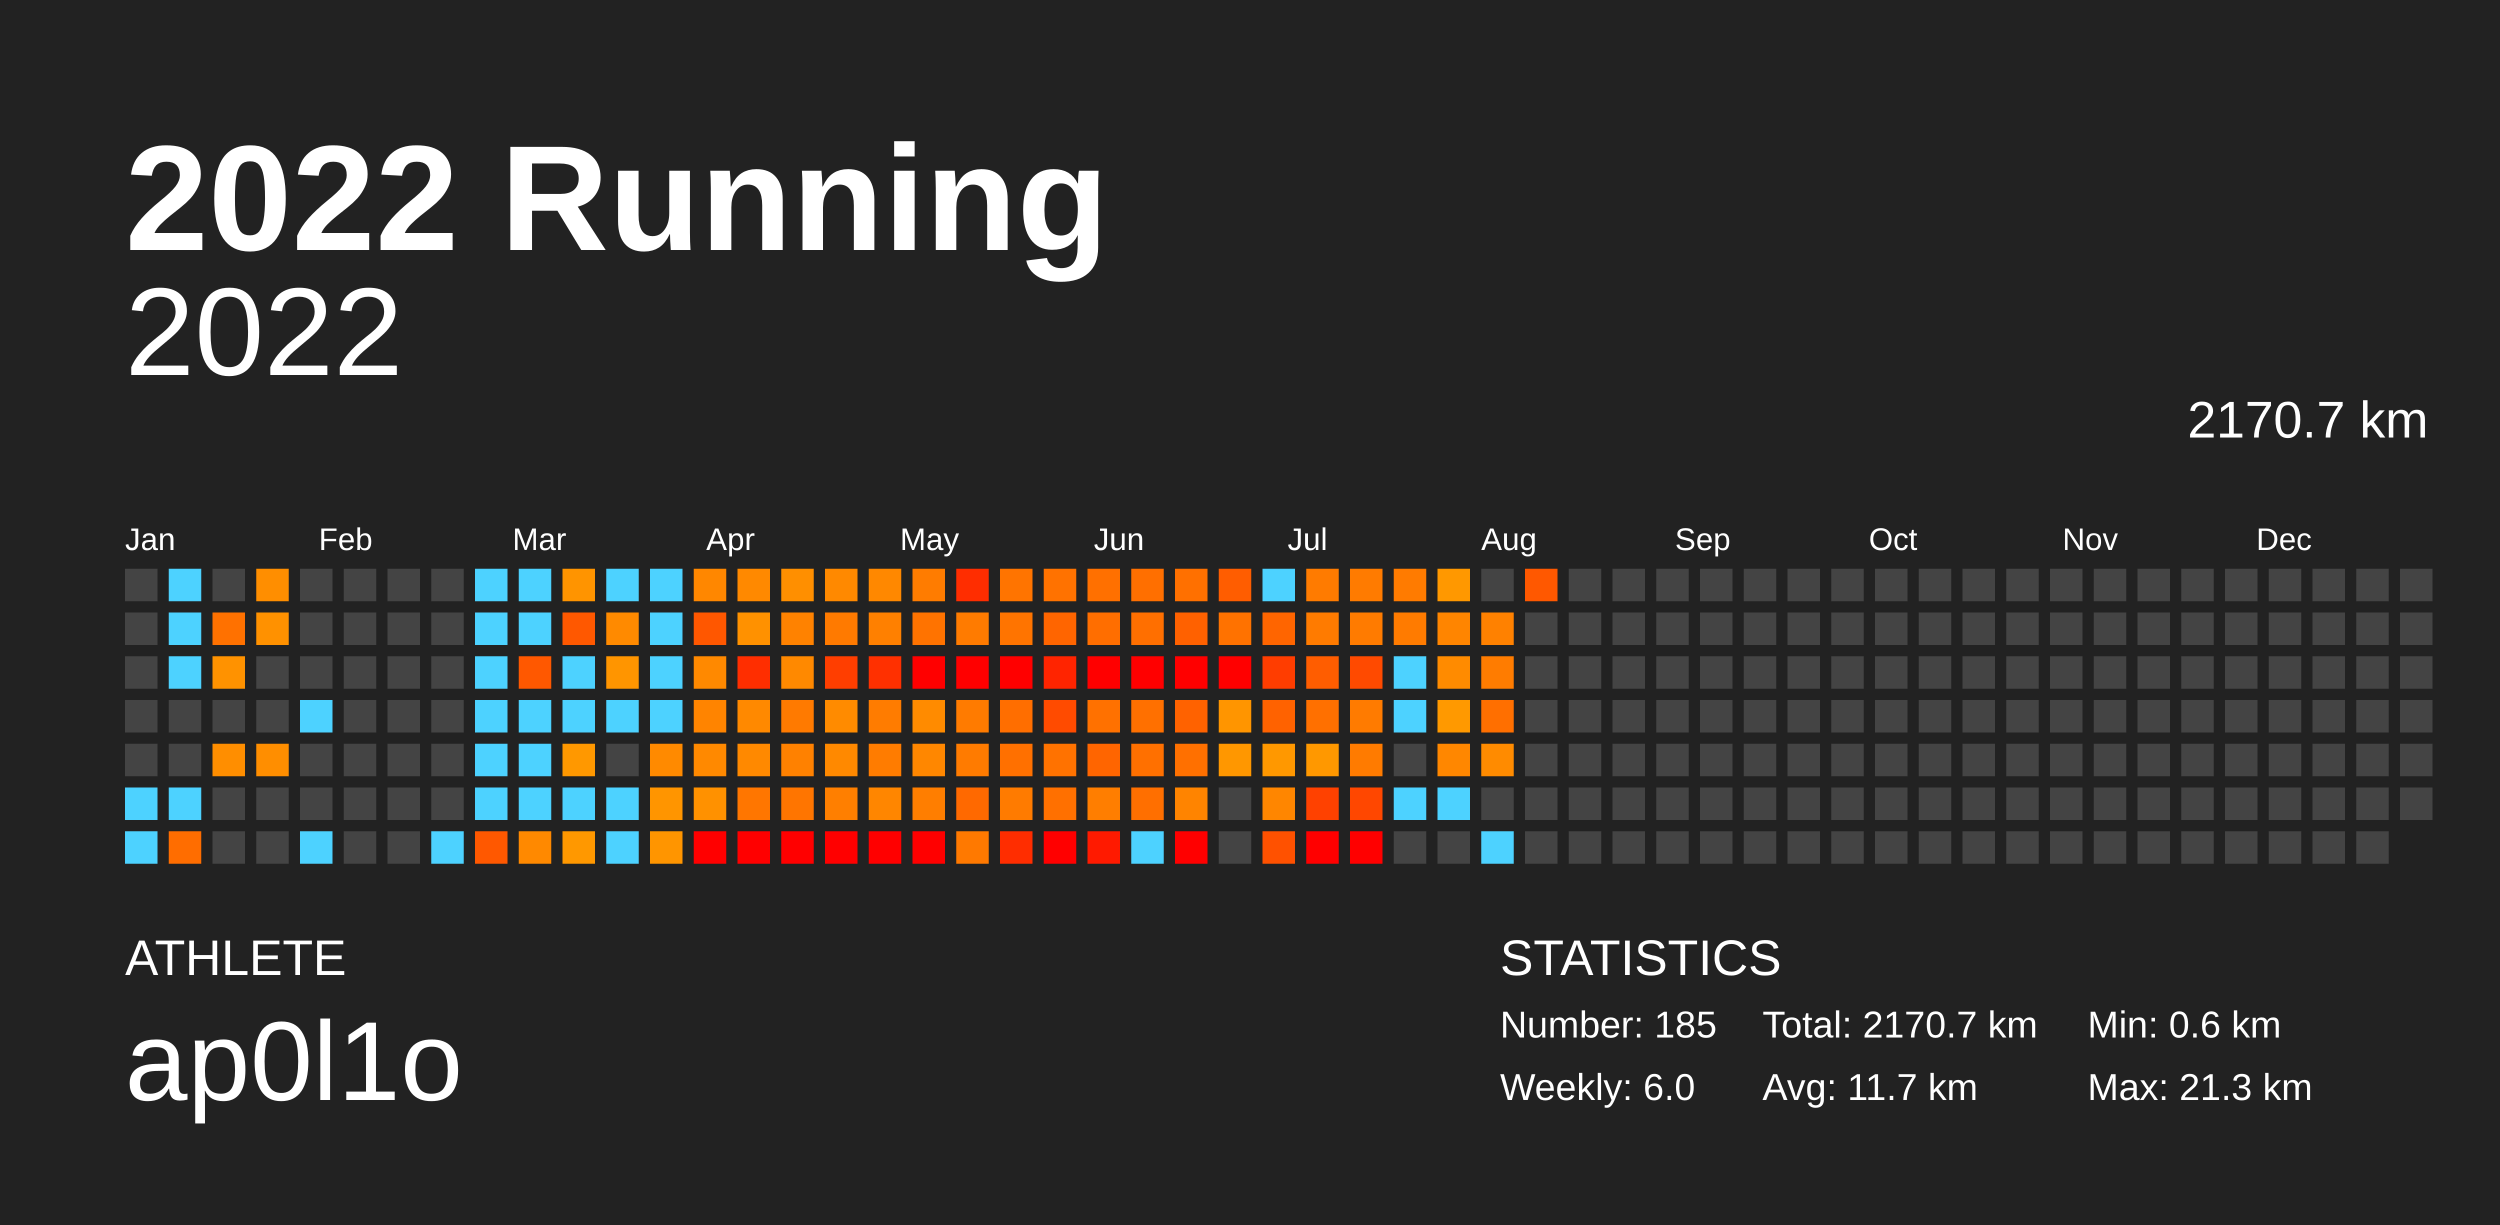
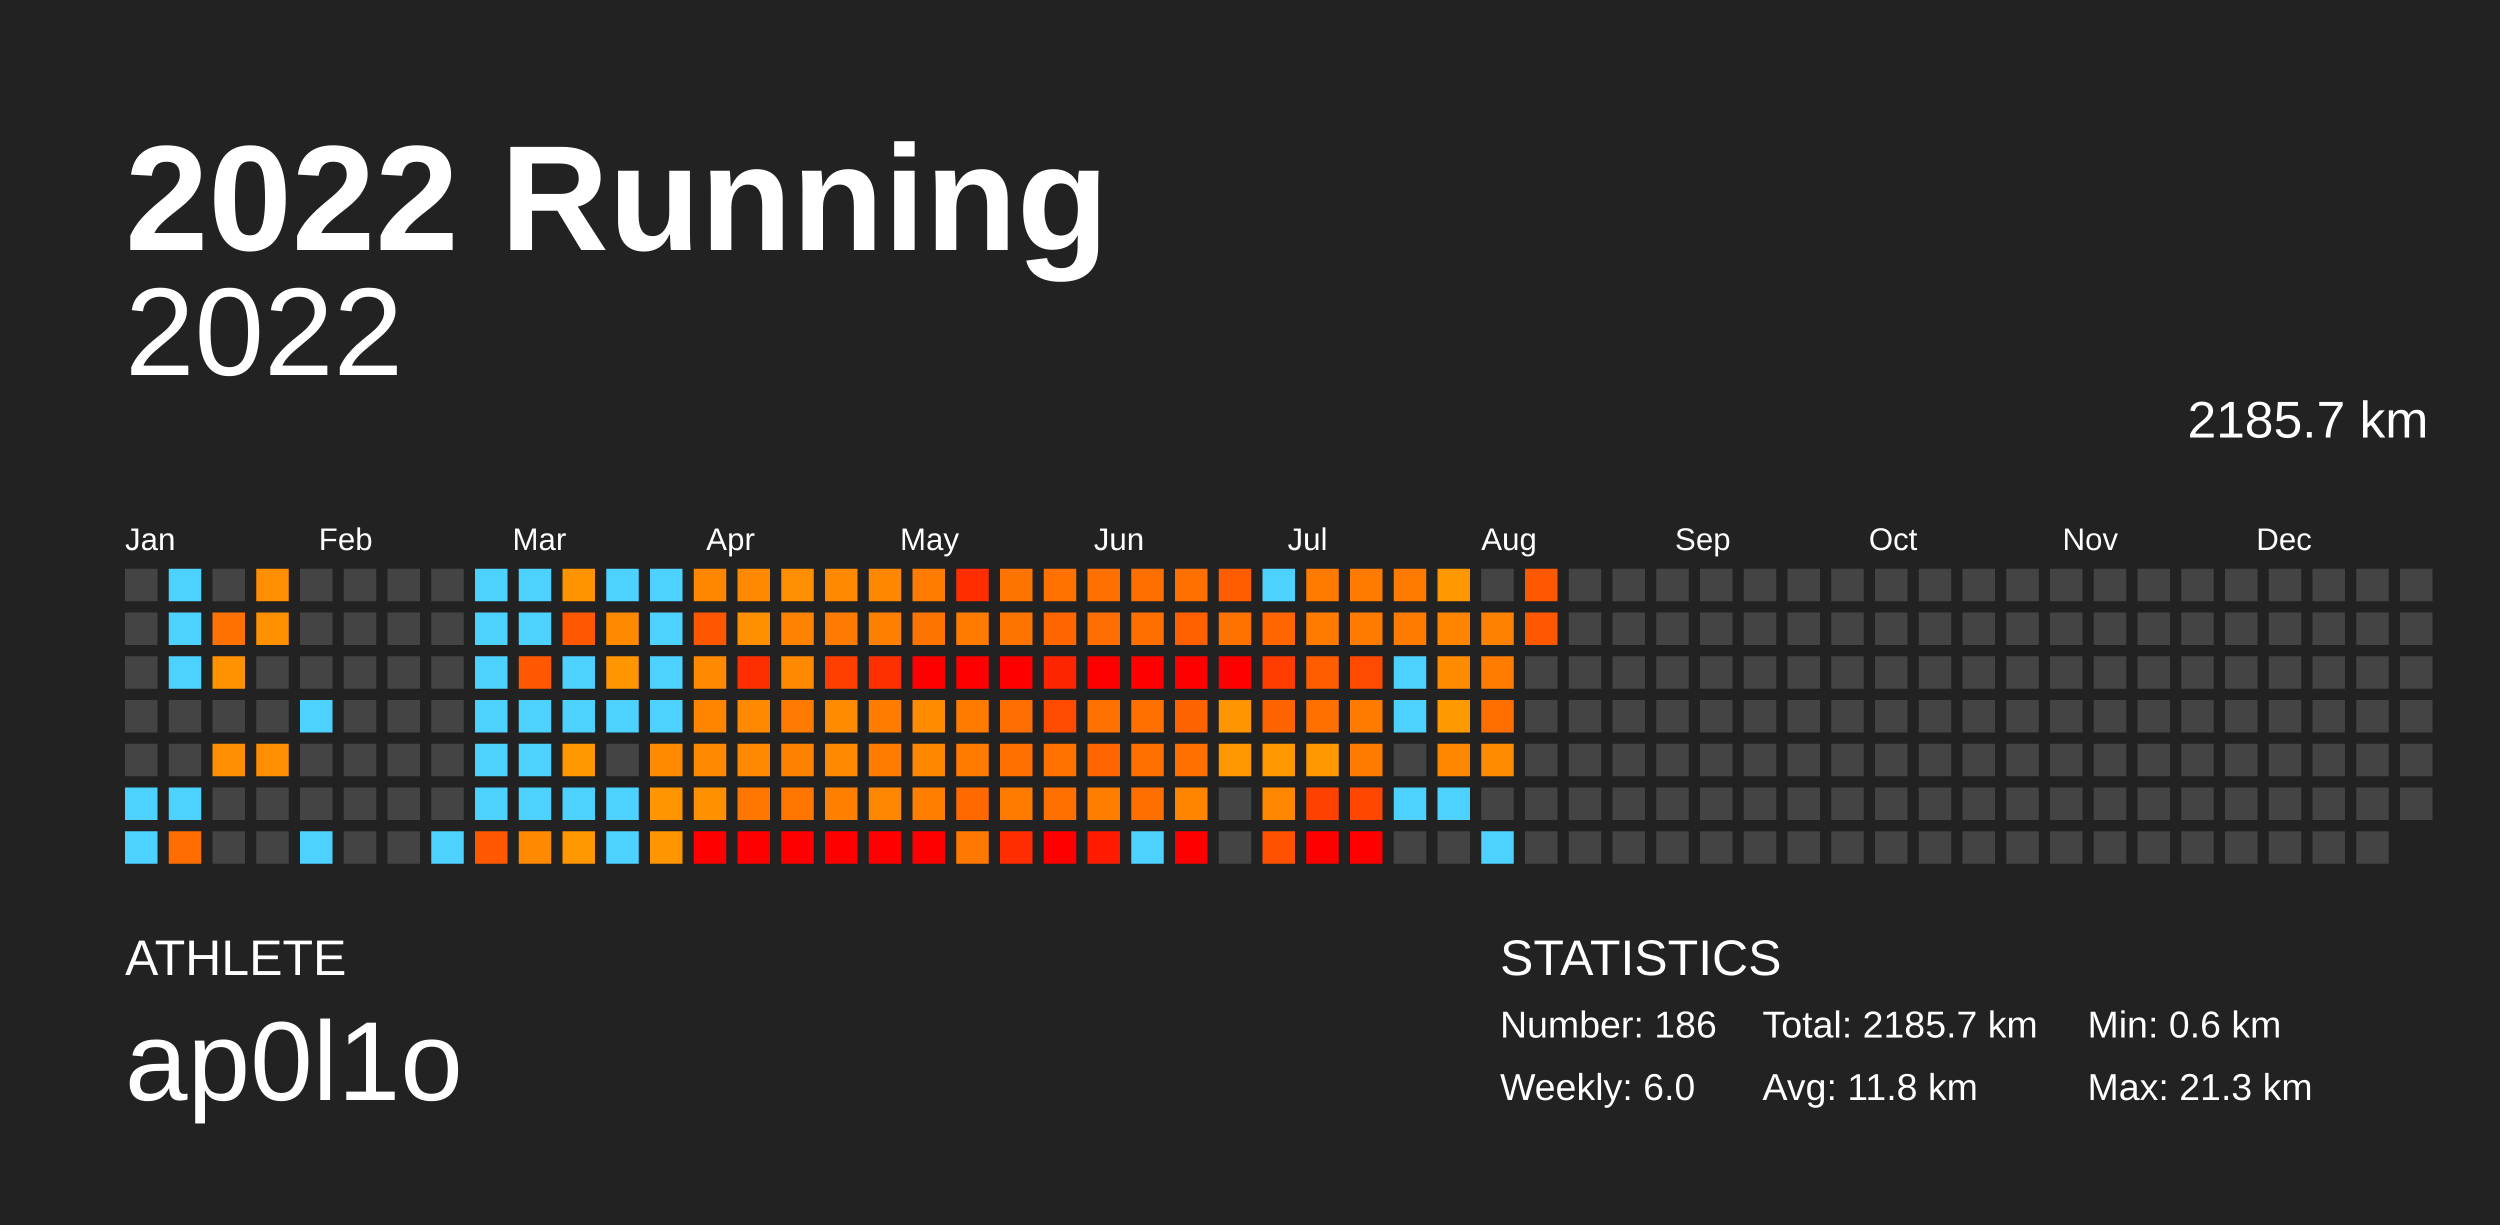
<svg xmlns="http://www.w3.org/2000/svg" baseProfile="full" height="98mm" version="1.1" viewBox="0,0,200,98" width="200mm">
  <defs />
  <rect fill="#222222" height="98" width="200" x="0" y="0" />
  <text fill="#FFFFFF" style="font-size:12px; font-family:Arial; font-weight:bold;" x="10" y="20">2022 Running</text>
  <text fill="#FFFFFF" style="font-size:4px; font-family:Arial" x="10" y="78">ATHLETE</text>
  <text fill="#FFFFFF" style="font-size:9px; font-family:Arial" x="10" y="88">ap0l1o</text>
  <text fill="#FFFFFF" style="font-size:4px; font-family:Arial" x="120" y="78">STATISTICS</text>
-   <text fill="#FFFFFF" style="font-size:3px; font-family:Arial" x="120" y="83">Number: 185</text>
+   <text fill="#FFFFFF" style="font-size:3px; font-family:Arial" x="120" y="83">Number: 186</text>
  <text fill="#FFFFFF" style="font-size:3px; font-family:Arial" x="120" y="88">Weekly: 6.0</text>
-   <text fill="#FFFFFF" style="font-size:3px; font-family:Arial" x="141" y="83">Total: 2170.7 km</text>
-   <text fill="#FFFFFF" style="font-size:3px; font-family:Arial" x="141" y="88">Avg: 11.7 km</text>
+   <text fill="#FFFFFF" style="font-size:3px; font-family:Arial" x="141" y="83">Total: 2185.7 km</text>
+   <text fill="#FFFFFF" style="font-size:3px; font-family:Arial" x="141" y="88">Avg: 11.8 km</text>
  <text fill="#FFFFFF" style="font-size:3px; font-family:Arial" x="167" y="83">Min: 0.6 km</text>
  <text fill="#FFFFFF" style="font-size:3px; font-family:Arial" x="167" y="88">Max: 21.3 km</text>
  <text alignment-baseline="hanging" fill="#FFFFFF" style="font-size:10.0px; font-family:Arial;" x="10" y="30">2022</text>
-   <text alignment-baseline="hanging" fill="#FFFFFF" style="font-size:4.125px; font-family:Arial;" x="175" y="35">2170.7 km</text>
+   <text alignment-baseline="hanging" fill="#FFFFFF" style="font-size:4.125px; font-family:Arial;" x="175" y="35">2185.7 km</text>
  <text fill="#FFFFFF" style="font-size:2.5px; font-family:Arial" x="10.0" y="44">Jan</text>
  <text fill="#FFFFFF" style="font-size:2.5px; font-family:Arial" x="25.5" y="44">Feb</text>
  <text fill="#FFFFFF" style="font-size:2.5px; font-family:Arial" x="41.0" y="44">Mar</text>
  <text fill="#FFFFFF" style="font-size:2.5px; font-family:Arial" x="56.5" y="44">Apr</text>
  <text fill="#FFFFFF" style="font-size:2.5px; font-family:Arial" x="72.0" y="44">May</text>
  <text fill="#FFFFFF" style="font-size:2.5px; font-family:Arial" x="87.5" y="44">Jun</text>
  <text fill="#FFFFFF" style="font-size:2.5px; font-family:Arial" x="103.0" y="44">Jul</text>
  <text fill="#FFFFFF" style="font-size:2.5px; font-family:Arial" x="118.5" y="44">Aug</text>
  <text fill="#FFFFFF" style="font-size:2.5px; font-family:Arial" x="134.0" y="44">Sep</text>
  <text fill="#FFFFFF" style="font-size:2.5px; font-family:Arial" x="149.5" y="44">Oct</text>
  <text fill="#FFFFFF" style="font-size:2.5px; font-family:Arial" x="165.0" y="44">Nov</text>
  <text fill="#FFFFFF" style="font-size:2.5px; font-family:Arial" x="180.5" y="44">Dec</text>
  <rect fill="#444444" height="2.6" width="2.6" x="10.0" y="45.5" />
  <rect fill="#444444" height="2.6" width="2.6" x="10.0" y="49.0" />
  <rect fill="#444444" height="2.6" width="2.6" x="10.0" y="52.5" />
  <rect fill="#444444" height="2.6" width="2.6" x="10.0" y="56.0" />
  <rect fill="#444444" height="2.6" width="2.6" x="10.0" y="59.5" />
  <rect fill="#4dd2ff" height="2.6" width="2.6" x="10.0" y="63.0" />
  <rect fill="#4dd2ff" height="2.6" width="2.6" x="10.0" y="66.5" />
  <rect fill="#4dd2ff" height="2.6" width="2.6" x="13.5" y="45.5" />
  <rect fill="#4dd2ff" height="2.6" width="2.6" x="13.5" y="49.0" />
  <rect fill="#4dd2ff" height="2.6" width="2.6" x="13.5" y="52.5" />
  <rect fill="#444444" height="2.6" width="2.6" x="13.5" y="56.0" />
  <rect fill="#444444" height="2.6" width="2.6" x="13.5" y="59.5" />
  <rect fill="#4dd2ff" height="2.6" width="2.6" x="13.5" y="63.0" />
  <rect fill="#ff6d00" height="2.6" width="2.6" x="13.5" y="66.5" />
  <rect fill="#444444" height="2.6" width="2.6" x="17.0" y="45.5" />
  <rect fill="#ff7100" height="2.6" width="2.6" x="17.0" y="49.0" />
  <rect fill="#ff9200" height="2.6" width="2.6" x="17.0" y="52.5" />
  <rect fill="#444444" height="2.6" width="2.6" x="17.0" y="56.0" />
  <rect fill="#ff8e00" height="2.6" width="2.6" x="17.0" y="59.5" />
  <rect fill="#444444" height="2.6" width="2.6" x="17.0" y="63.0" />
  <rect fill="#444444" height="2.6" width="2.6" x="17.0" y="66.5" />
  <rect fill="#ff8e00" height="2.6" width="2.6" x="20.5" y="45.5" />
  <rect fill="#ff9100" height="2.6" width="2.6" x="20.5" y="49.0" />
  <rect fill="#444444" height="2.6" width="2.6" x="20.5" y="52.5" />
  <rect fill="#444444" height="2.6" width="2.6" x="20.5" y="56.0" />
  <rect fill="#ff8e00" height="2.6" width="2.6" x="20.5" y="59.5" />
  <rect fill="#444444" height="2.6" width="2.6" x="20.5" y="63.0" />
  <rect fill="#444444" height="2.6" width="2.6" x="20.5" y="66.5" />
  <rect fill="#444444" height="2.6" width="2.6" x="24.0" y="45.5" />
  <rect fill="#444444" height="2.6" width="2.6" x="24.0" y="49.0" />
  <rect fill="#444444" height="2.6" width="2.6" x="24.0" y="52.5" />
  <rect fill="#4dd2ff" height="2.6" width="2.6" x="24.0" y="56.0" />
  <rect fill="#444444" height="2.6" width="2.6" x="24.0" y="59.5" />
  <rect fill="#444444" height="2.6" width="2.6" x="24.0" y="63.0" />
  <rect fill="#4dd2ff" height="2.6" width="2.6" x="24.0" y="66.5" />
  <rect fill="#444444" height="2.6" width="2.6" x="27.5" y="45.5" />
  <rect fill="#444444" height="2.6" width="2.6" x="27.5" y="49.0" />
  <rect fill="#444444" height="2.6" width="2.6" x="27.5" y="52.5" />
  <rect fill="#444444" height="2.6" width="2.6" x="27.5" y="56.0" />
  <rect fill="#444444" height="2.6" width="2.6" x="27.5" y="59.5" />
  <rect fill="#444444" height="2.6" width="2.6" x="27.5" y="63.0" />
  <rect fill="#444444" height="2.6" width="2.6" x="27.5" y="66.5" />
  <rect fill="#444444" height="2.6" width="2.6" x="31.0" y="45.5" />
  <rect fill="#444444" height="2.6" width="2.6" x="31.0" y="49.0" />
  <rect fill="#444444" height="2.6" width="2.6" x="31.0" y="52.5" />
  <rect fill="#444444" height="2.6" width="2.6" x="31.0" y="56.0" />
  <rect fill="#444444" height="2.6" width="2.6" x="31.0" y="59.5" />
  <rect fill="#444444" height="2.6" width="2.6" x="31.0" y="63.0" />
  <rect fill="#444444" height="2.6" width="2.6" x="31.0" y="66.5" />
  <rect fill="#444444" height="2.6" width="2.6" x="34.5" y="45.5" />
  <rect fill="#444444" height="2.6" width="2.6" x="34.5" y="49.0" />
  <rect fill="#444444" height="2.6" width="2.6" x="34.5" y="52.5" />
  <rect fill="#444444" height="2.6" width="2.6" x="34.5" y="56.0" />
  <rect fill="#444444" height="2.6" width="2.6" x="34.5" y="59.5" />
  <rect fill="#444444" height="2.6" width="2.6" x="34.5" y="63.0" />
  <rect fill="#4dd2ff" height="2.6" width="2.6" x="34.5" y="66.5" />
  <rect fill="#4dd2ff" height="2.6" width="2.6" x="38.0" y="45.5" />
  <rect fill="#4dd2ff" height="2.6" width="2.6" x="38.0" y="49.0" />
  <rect fill="#4dd2ff" height="2.6" width="2.6" x="38.0" y="52.5" />
  <rect fill="#4dd2ff" height="2.6" width="2.6" x="38.0" y="56.0" />
  <rect fill="#4dd2ff" height="2.6" width="2.6" x="38.0" y="59.5" />
  <rect fill="#4dd2ff" height="2.6" width="2.6" x="38.0" y="63.0" />
  <rect fill="#ff5800" height="2.6" width="2.6" x="38.0" y="66.5" />
  <rect fill="#4dd2ff" height="2.6" width="2.6" x="41.5" y="45.5" />
  <rect fill="#4dd2ff" height="2.6" width="2.6" x="41.5" y="49.0" />
  <rect fill="#ff5800" height="2.6" width="2.6" x="41.5" y="52.5" />
  <rect fill="#4dd2ff" height="2.6" width="2.6" x="41.5" y="56.0" />
  <rect fill="#4dd2ff" height="2.6" width="2.6" x="41.5" y="59.5" />
  <rect fill="#4dd2ff" height="2.6" width="2.6" x="41.5" y="63.0" />
  <rect fill="#ff8900" height="2.6" width="2.6" x="41.5" y="66.5" />
  <rect fill="#ff9400" height="2.6" width="2.6" x="45.0" y="45.5" />
  <rect fill="#ff5800" height="2.6" width="2.6" x="45.0" y="49.0" />
  <rect fill="#4dd2ff" height="2.6" width="2.6" x="45.0" y="52.5" />
  <rect fill="#4dd2ff" height="2.6" width="2.6" x="45.0" y="56.0" />
  <rect fill="#ff9800" height="2.6" width="2.6" x="45.0" y="59.5" />
  <rect fill="#4dd2ff" height="2.6" width="2.6" x="45.0" y="63.0" />
  <rect fill="#ff9800" height="2.6" width="2.6" x="45.0" y="66.5" />
  <rect fill="#4dd2ff" height="2.6" width="2.6" x="48.5" y="45.5" />
  <rect fill="#ff8a00" height="2.6" width="2.6" x="48.5" y="49.0" />
  <rect fill="#ff9500" height="2.6" width="2.6" x="48.5" y="52.5" />
  <rect fill="#4dd2ff" height="2.6" width="2.6" x="48.5" y="56.0" />
  <rect fill="#444444" height="2.6" width="2.6" x="48.5" y="59.5" />
  <rect fill="#4dd2ff" height="2.6" width="2.6" x="48.5" y="63.0" />
  <rect fill="#4dd2ff" height="2.6" width="2.6" x="48.5" y="66.5" />
  <rect fill="#4dd2ff" height="2.6" width="2.6" x="52.0" y="45.5" />
  <rect fill="#4dd2ff" height="2.6" width="2.6" x="52.0" y="49.0" />
  <rect fill="#4dd2ff" height="2.6" width="2.6" x="52.0" y="52.5" />
  <rect fill="#4dd2ff" height="2.6" width="2.6" x="52.0" y="56.0" />
  <rect fill="#ff8a00" height="2.6" width="2.6" x="52.0" y="59.5" />
  <rect fill="#ff9500" height="2.6" width="2.6" x="52.0" y="63.0" />
  <rect fill="#ff9500" height="2.6" width="2.6" x="52.0" y="66.5" />
  <rect fill="#ff8700" height="2.6" width="2.6" x="55.5" y="45.5" />
  <rect fill="#ff5700" height="2.6" width="2.6" x="55.5" y="49.0" />
  <rect fill="#ff8900" height="2.6" width="2.6" x="55.5" y="52.5" />
  <rect fill="#ff8400" height="2.6" width="2.6" x="55.5" y="56.0" />
  <rect fill="#ff8900" height="2.6" width="2.6" x="55.5" y="59.5" />
  <rect fill="#ff9100" height="2.6" width="2.6" x="55.5" y="63.0" />
  <rect fill="red" height="2.6" width="2.6" x="55.5" y="66.5" />
  <rect fill="#ff8900" height="2.6" width="2.6" x="59.0" y="45.5" />
  <rect fill="#ff9100" height="2.6" width="2.6" x="59.0" y="49.0" />
  <rect fill="#ff2e00" height="2.6" width="2.6" x="59.0" y="52.5" />
  <rect fill="#ff8900" height="2.6" width="2.6" x="59.0" y="56.0" />
  <rect fill="#ff8900" height="2.6" width="2.6" x="59.0" y="59.5" />
  <rect fill="#ff7600" height="2.6" width="2.6" x="59.0" y="63.0" />
  <rect fill="red" height="2.6" width="2.6" x="59.0" y="66.5" />
  <rect fill="#ff8f00" height="2.6" width="2.6" x="62.5" y="45.5" />
  <rect fill="#ff8200" height="2.6" width="2.6" x="62.5" y="49.0" />
  <rect fill="#ff8900" height="2.6" width="2.6" x="62.5" y="52.5" />
  <rect fill="#ff7a00" height="2.6" width="2.6" x="62.5" y="56.0" />
  <rect fill="#ff8100" height="2.6" width="2.6" x="62.5" y="59.5" />
  <rect fill="#ff7500" height="2.6" width="2.6" x="62.5" y="63.0" />
  <rect fill="red" height="2.6" width="2.6" x="62.5" y="66.5" />
  <rect fill="#ff8900" height="2.6" width="2.6" x="66.0" y="45.5" />
  <rect fill="#ff7a00" height="2.6" width="2.6" x="66.0" y="49.0" />
  <rect fill="#ff3e00" height="2.6" width="2.6" x="66.0" y="52.5" />
  <rect fill="#ff8b00" height="2.6" width="2.6" x="66.0" y="56.0" />
  <rect fill="#ff8900" height="2.6" width="2.6" x="66.0" y="59.5" />
  <rect fill="#ff7f00" height="2.6" width="2.6" x="66.0" y="63.0" />
  <rect fill="red" height="2.6" width="2.6" x="66.0" y="66.5" />
  <rect fill="#ff8800" height="2.6" width="2.6" x="69.5" y="45.5" />
  <rect fill="#ff8000" height="2.6" width="2.6" x="69.5" y="49.0" />
  <rect fill="#ff3000" height="2.6" width="2.6" x="69.5" y="52.5" />
  <rect fill="#ff7c00" height="2.6" width="2.6" x="69.5" y="56.0" />
  <rect fill="#ff7c00" height="2.6" width="2.6" x="69.5" y="59.5" />
  <rect fill="#ff8600" height="2.6" width="2.6" x="69.5" y="63.0" />
  <rect fill="red" height="2.6" width="2.6" x="69.5" y="66.5" />
  <rect fill="#ff7c00" height="2.6" width="2.6" x="73.0" y="45.5" />
  <rect fill="#ff7300" height="2.6" width="2.6" x="73.0" y="49.0" />
  <rect fill="red" height="2.6" width="2.6" x="73.0" y="52.5" />
  <rect fill="#ff8b00" height="2.6" width="2.6" x="73.0" y="56.0" />
  <rect fill="#ff8700" height="2.6" width="2.6" x="73.0" y="59.5" />
  <rect fill="#ff7e00" height="2.6" width="2.6" x="73.0" y="63.0" />
  <rect fill="red" height="2.6" width="2.6" x="73.0" y="66.5" />
  <rect fill="#ff2d00" height="2.6" width="2.6" x="76.5" y="45.5" />
  <rect fill="#ff7b00" height="2.6" width="2.6" x="76.5" y="49.0" />
  <rect fill="red" height="2.6" width="2.6" x="76.5" y="52.5" />
  <rect fill="#ff7b00" height="2.6" width="2.6" x="76.5" y="56.0" />
  <rect fill="#ff7b00" height="2.6" width="2.6" x="76.5" y="59.5" />
  <rect fill="#ff6900" height="2.6" width="2.6" x="76.5" y="63.0" />
  <rect fill="#ff7900" height="2.6" width="2.6" x="76.5" y="66.5" />
  <rect fill="#ff7400" height="2.6" width="2.6" x="80.0" y="45.5" />
  <rect fill="#ff7400" height="2.6" width="2.6" x="80.0" y="49.0" />
  <rect fill="red" height="2.6" width="2.6" x="80.0" y="52.5" />
  <rect fill="#ff6e00" height="2.6" width="2.6" x="80.0" y="56.0" />
  <rect fill="#ff7000" height="2.6" width="2.6" x="80.0" y="59.5" />
  <rect fill="#ff7b00" height="2.6" width="2.6" x="80.0" y="63.0" />
  <rect fill="#ff2d00" height="2.6" width="2.6" x="80.0" y="66.5" />
  <rect fill="#ff7200" height="2.6" width="2.6" x="83.5" y="45.5" />
  <rect fill="#ff6500" height="2.6" width="2.6" x="83.5" y="49.0" />
  <rect fill="#ff2400" height="2.6" width="2.6" x="83.5" y="52.5" />
  <rect fill="#ff4b00" height="2.6" width="2.6" x="83.5" y="56.0" />
  <rect fill="#ff7200" height="2.6" width="2.6" x="83.5" y="59.5" />
  <rect fill="#ff7000" height="2.6" width="2.6" x="83.5" y="63.0" />
  <rect fill="red" height="2.6" width="2.6" x="83.5" y="66.5" />
  <rect fill="#ff7000" height="2.6" width="2.6" x="87.0" y="45.5" />
  <rect fill="#ff6e00" height="2.6" width="2.6" x="87.0" y="49.0" />
  <rect fill="red" height="2.6" width="2.6" x="87.0" y="52.5" />
  <rect fill="#ff7100" height="2.6" width="2.6" x="87.0" y="56.0" />
  <rect fill="#ff6500" height="2.6" width="2.6" x="87.0" y="59.5" />
  <rect fill="#ff7e00" height="2.6" width="2.6" x="87.0" y="63.0" />
  <rect fill="#ff1a00" height="2.6" width="2.6" x="87.0" y="66.5" />
  <rect fill="#ff6f00" height="2.6" width="2.6" x="90.5" y="45.5" />
  <rect fill="#ff6f00" height="2.6" width="2.6" x="90.5" y="49.0" />
  <rect fill="red" height="2.6" width="2.6" x="90.5" y="52.5" />
  <rect fill="#ff7000" height="2.6" width="2.6" x="90.5" y="56.0" />
  <rect fill="#ff7000" height="2.6" width="2.6" x="90.5" y="59.5" />
  <rect fill="#ff6f00" height="2.6" width="2.6" x="90.5" y="63.0" />
  <rect fill="#4dd2ff" height="2.6" width="2.6" x="90.5" y="66.5" />
  <rect fill="#ff7000" height="2.6" width="2.6" x="94.0" y="45.5" />
  <rect fill="#ff6100" height="2.6" width="2.6" x="94.0" y="49.0" />
  <rect fill="red" height="2.6" width="2.6" x="94.0" y="52.5" />
  <rect fill="#ff6200" height="2.6" width="2.6" x="94.0" y="56.0" />
  <rect fill="#ff7000" height="2.6" width="2.6" x="94.0" y="59.5" />
  <rect fill="#ff8400" height="2.6" width="2.6" x="94.0" y="63.0" />
  <rect fill="red" height="2.6" width="2.6" x="94.0" y="66.5" />
  <rect fill="#ff5d00" height="2.6" width="2.6" x="97.5" y="45.5" />
  <rect fill="#ff7200" height="2.6" width="2.6" x="97.5" y="49.0" />
  <rect fill="red" height="2.6" width="2.6" x="97.5" y="52.5" />
  <rect fill="#ff9500" height="2.6" width="2.6" x="97.5" y="56.0" />
  <rect fill="#ff9700" height="2.6" width="2.6" x="97.5" y="59.5" />
  <rect fill="#444444" height="2.6" width="2.6" x="97.5" y="63.0" />
  <rect fill="#444444" height="2.6" width="2.6" x="97.5" y="66.5" />
  <rect fill="#4dd2ff" height="2.6" width="2.6" x="101.0" y="45.5" />
  <rect fill="#ff6500" height="2.6" width="2.6" x="101.0" y="49.0" />
  <rect fill="#ff3d00" height="2.6" width="2.6" x="101.0" y="52.5" />
  <rect fill="#ff6200" height="2.6" width="2.6" x="101.0" y="56.0" />
  <rect fill="#ff9800" height="2.6" width="2.6" x="101.0" y="59.5" />
  <rect fill="#ff8600" height="2.6" width="2.6" x="101.0" y="63.0" />
  <rect fill="#ff5100" height="2.6" width="2.6" x="101.0" y="66.5" />
  <rect fill="#ff7b00" height="2.6" width="2.6" x="104.5" y="45.5" />
  <rect fill="#ff7b00" height="2.6" width="2.6" x="104.5" y="49.0" />
  <rect fill="#ff5d00" height="2.6" width="2.6" x="104.5" y="52.5" />
  <rect fill="#ff7000" height="2.6" width="2.6" x="104.5" y="56.0" />
  <rect fill="#ff9800" height="2.6" width="2.6" x="104.5" y="59.5" />
  <rect fill="#ff4100" height="2.6" width="2.6" x="104.5" y="63.0" />
  <rect fill="red" height="2.6" width="2.6" x="104.5" y="66.5" />
  <rect fill="#ff7b00" height="2.6" width="2.6" x="108.0" y="45.5" />
  <rect fill="#ff7b00" height="2.6" width="2.6" x="108.0" y="49.0" />
  <rect fill="#ff4a00" height="2.6" width="2.6" x="108.0" y="52.5" />
  <rect fill="#ff7b00" height="2.6" width="2.6" x="108.0" y="56.0" />
  <rect fill="#ff7b00" height="2.6" width="2.6" x="108.0" y="59.5" />
  <rect fill="#ff4700" height="2.6" width="2.6" x="108.0" y="63.0" />
  <rect fill="red" height="2.6" width="2.6" x="108.0" y="66.5" />
  <rect fill="#ff7b00" height="2.6" width="2.6" x="111.5" y="45.5" />
  <rect fill="#ff7b00" height="2.6" width="2.6" x="111.5" y="49.0" />
  <rect fill="#4dd2ff" height="2.6" width="2.6" x="111.5" y="52.5" />
  <rect fill="#4dd2ff" height="2.6" width="2.6" x="111.5" y="56.0" />
  <rect fill="#444444" height="2.6" width="2.6" x="111.5" y="59.5" />
  <rect fill="#4dd2ff" height="2.6" width="2.6" x="111.5" y="63.0" />
  <rect fill="#444444" height="2.6" width="2.6" x="111.5" y="66.5" />
  <rect fill="#ff9800" height="2.6" width="2.6" x="115.0" y="45.5" />
  <rect fill="#ff8500" height="2.6" width="2.6" x="115.0" y="49.0" />
  <rect fill="#ff8b00" height="2.6" width="2.6" x="115.0" y="52.5" />
  <rect fill="#ff9900" height="2.6" width="2.6" x="115.0" y="56.0" />
  <rect fill="#ff8700" height="2.6" width="2.6" x="115.0" y="59.5" />
  <rect fill="#4dd2ff" height="2.6" width="2.6" x="115.0" y="63.0" />
  <rect fill="#444444" height="2.6" width="2.6" x="115.0" y="66.5" />
  <rect fill="#444444" height="2.6" width="2.6" x="118.5" y="45.5" />
  <rect fill="#ff8100" height="2.6" width="2.6" x="118.5" y="49.0" />
  <rect fill="#ff7c00" height="2.6" width="2.6" x="118.5" y="52.5" />
  <rect fill="#ff6f00" height="2.6" width="2.6" x="118.5" y="56.0" />
  <rect fill="#ff8b00" height="2.6" width="2.6" x="118.5" y="59.5" />
  <rect fill="#444444" height="2.6" width="2.6" x="118.5" y="63.0" />
  <rect fill="#4dd2ff" height="2.6" width="2.6" x="118.5" y="66.5" />
  <rect fill="#ff5800" height="2.6" width="2.6" x="122.0" y="45.5" />
-   <rect fill="#444444" height="2.6" width="2.6" x="122.0" y="49.0" />
+   <rect fill="#ff5800" height="2.6" width="2.6" x="122.0" y="49.0" />
  <rect fill="#444444" height="2.6" width="2.6" x="122.0" y="52.5" />
  <rect fill="#444444" height="2.6" width="2.6" x="122.0" y="56.0" />
  <rect fill="#444444" height="2.6" width="2.6" x="122.0" y="59.5" />
  <rect fill="#444444" height="2.6" width="2.6" x="122.0" y="63.0" />
  <rect fill="#444444" height="2.6" width="2.6" x="122.0" y="66.5" />
  <rect fill="#444444" height="2.6" width="2.6" x="125.5" y="45.5" />
  <rect fill="#444444" height="2.6" width="2.6" x="125.5" y="49.0" />
  <rect fill="#444444" height="2.6" width="2.6" x="125.5" y="52.5" />
  <rect fill="#444444" height="2.6" width="2.6" x="125.5" y="56.0" />
  <rect fill="#444444" height="2.6" width="2.6" x="125.5" y="59.5" />
  <rect fill="#444444" height="2.6" width="2.6" x="125.5" y="63.0" />
  <rect fill="#444444" height="2.6" width="2.6" x="125.5" y="66.5" />
  <rect fill="#444444" height="2.6" width="2.6" x="129.0" y="45.5" />
  <rect fill="#444444" height="2.6" width="2.6" x="129.0" y="49.0" />
  <rect fill="#444444" height="2.6" width="2.6" x="129.0" y="52.5" />
  <rect fill="#444444" height="2.6" width="2.6" x="129.0" y="56.0" />
  <rect fill="#444444" height="2.6" width="2.6" x="129.0" y="59.5" />
  <rect fill="#444444" height="2.6" width="2.6" x="129.0" y="63.0" />
  <rect fill="#444444" height="2.6" width="2.6" x="129.0" y="66.5" />
  <rect fill="#444444" height="2.6" width="2.6" x="132.5" y="45.5" />
  <rect fill="#444444" height="2.6" width="2.6" x="132.5" y="49.0" />
  <rect fill="#444444" height="2.6" width="2.6" x="132.5" y="52.5" />
  <rect fill="#444444" height="2.6" width="2.6" x="132.5" y="56.0" />
  <rect fill="#444444" height="2.6" width="2.6" x="132.5" y="59.5" />
  <rect fill="#444444" height="2.6" width="2.6" x="132.5" y="63.0" />
  <rect fill="#444444" height="2.6" width="2.6" x="132.5" y="66.5" />
  <rect fill="#444444" height="2.6" width="2.6" x="136.0" y="45.5" />
  <rect fill="#444444" height="2.6" width="2.6" x="136.0" y="49.0" />
  <rect fill="#444444" height="2.6" width="2.6" x="136.0" y="52.5" />
  <rect fill="#444444" height="2.6" width="2.6" x="136.0" y="56.0" />
  <rect fill="#444444" height="2.6" width="2.6" x="136.0" y="59.5" />
  <rect fill="#444444" height="2.6" width="2.6" x="136.0" y="63.0" />
  <rect fill="#444444" height="2.6" width="2.6" x="136.0" y="66.5" />
  <rect fill="#444444" height="2.6" width="2.6" x="139.5" y="45.5" />
  <rect fill="#444444" height="2.6" width="2.6" x="139.5" y="49.0" />
  <rect fill="#444444" height="2.6" width="2.6" x="139.5" y="52.5" />
  <rect fill="#444444" height="2.6" width="2.6" x="139.5" y="56.0" />
  <rect fill="#444444" height="2.6" width="2.6" x="139.5" y="59.5" />
  <rect fill="#444444" height="2.6" width="2.6" x="139.5" y="63.0" />
  <rect fill="#444444" height="2.6" width="2.6" x="139.5" y="66.5" />
  <rect fill="#444444" height="2.6" width="2.6" x="143.0" y="45.5" />
  <rect fill="#444444" height="2.6" width="2.6" x="143.0" y="49.0" />
  <rect fill="#444444" height="2.6" width="2.6" x="143.0" y="52.5" />
  <rect fill="#444444" height="2.6" width="2.6" x="143.0" y="56.0" />
  <rect fill="#444444" height="2.6" width="2.6" x="143.0" y="59.5" />
  <rect fill="#444444" height="2.6" width="2.6" x="143.0" y="63.0" />
  <rect fill="#444444" height="2.6" width="2.6" x="143.0" y="66.5" />
  <rect fill="#444444" height="2.6" width="2.6" x="146.5" y="45.5" />
  <rect fill="#444444" height="2.6" width="2.6" x="146.5" y="49.0" />
  <rect fill="#444444" height="2.6" width="2.6" x="146.5" y="52.5" />
  <rect fill="#444444" height="2.6" width="2.6" x="146.5" y="56.0" />
  <rect fill="#444444" height="2.6" width="2.6" x="146.5" y="59.5" />
  <rect fill="#444444" height="2.6" width="2.6" x="146.5" y="63.0" />
  <rect fill="#444444" height="2.6" width="2.6" x="146.5" y="66.5" />
  <rect fill="#444444" height="2.6" width="2.6" x="150.0" y="45.5" />
  <rect fill="#444444" height="2.6" width="2.6" x="150.0" y="49.0" />
  <rect fill="#444444" height="2.6" width="2.6" x="150.0" y="52.5" />
  <rect fill="#444444" height="2.6" width="2.6" x="150.0" y="56.0" />
  <rect fill="#444444" height="2.6" width="2.6" x="150.0" y="59.5" />
  <rect fill="#444444" height="2.6" width="2.6" x="150.0" y="63.0" />
  <rect fill="#444444" height="2.6" width="2.6" x="150.0" y="66.5" />
  <rect fill="#444444" height="2.6" width="2.6" x="153.5" y="45.5" />
  <rect fill="#444444" height="2.6" width="2.6" x="153.5" y="49.0" />
  <rect fill="#444444" height="2.6" width="2.6" x="153.5" y="52.5" />
  <rect fill="#444444" height="2.6" width="2.6" x="153.5" y="56.0" />
  <rect fill="#444444" height="2.6" width="2.6" x="153.5" y="59.5" />
  <rect fill="#444444" height="2.6" width="2.6" x="153.5" y="63.0" />
  <rect fill="#444444" height="2.6" width="2.6" x="153.5" y="66.5" />
  <rect fill="#444444" height="2.6" width="2.6" x="157.0" y="45.5" />
  <rect fill="#444444" height="2.6" width="2.6" x="157.0" y="49.0" />
  <rect fill="#444444" height="2.6" width="2.6" x="157.0" y="52.5" />
  <rect fill="#444444" height="2.6" width="2.6" x="157.0" y="56.0" />
  <rect fill="#444444" height="2.6" width="2.6" x="157.0" y="59.5" />
  <rect fill="#444444" height="2.6" width="2.6" x="157.0" y="63.0" />
  <rect fill="#444444" height="2.6" width="2.6" x="157.0" y="66.5" />
  <rect fill="#444444" height="2.6" width="2.6" x="160.5" y="45.5" />
  <rect fill="#444444" height="2.6" width="2.6" x="160.5" y="49.0" />
  <rect fill="#444444" height="2.6" width="2.6" x="160.5" y="52.5" />
  <rect fill="#444444" height="2.6" width="2.6" x="160.5" y="56.0" />
  <rect fill="#444444" height="2.6" width="2.6" x="160.5" y="59.5" />
  <rect fill="#444444" height="2.6" width="2.6" x="160.5" y="63.0" />
  <rect fill="#444444" height="2.6" width="2.6" x="160.5" y="66.5" />
  <rect fill="#444444" height="2.6" width="2.6" x="164.0" y="45.5" />
  <rect fill="#444444" height="2.6" width="2.6" x="164.0" y="49.0" />
  <rect fill="#444444" height="2.6" width="2.6" x="164.0" y="52.5" />
  <rect fill="#444444" height="2.6" width="2.6" x="164.0" y="56.0" />
  <rect fill="#444444" height="2.6" width="2.6" x="164.0" y="59.5" />
  <rect fill="#444444" height="2.6" width="2.6" x="164.0" y="63.0" />
  <rect fill="#444444" height="2.6" width="2.6" x="164.0" y="66.5" />
  <rect fill="#444444" height="2.6" width="2.6" x="167.5" y="45.5" />
  <rect fill="#444444" height="2.6" width="2.6" x="167.5" y="49.0" />
  <rect fill="#444444" height="2.6" width="2.6" x="167.5" y="52.5" />
  <rect fill="#444444" height="2.6" width="2.6" x="167.5" y="56.0" />
  <rect fill="#444444" height="2.6" width="2.6" x="167.5" y="59.5" />
  <rect fill="#444444" height="2.6" width="2.6" x="167.5" y="63.0" />
  <rect fill="#444444" height="2.6" width="2.6" x="167.5" y="66.5" />
  <rect fill="#444444" height="2.6" width="2.6" x="171.0" y="45.5" />
  <rect fill="#444444" height="2.6" width="2.6" x="171.0" y="49.0" />
  <rect fill="#444444" height="2.6" width="2.6" x="171.0" y="52.5" />
  <rect fill="#444444" height="2.6" width="2.6" x="171.0" y="56.0" />
  <rect fill="#444444" height="2.6" width="2.6" x="171.0" y="59.5" />
  <rect fill="#444444" height="2.6" width="2.6" x="171.0" y="63.0" />
  <rect fill="#444444" height="2.6" width="2.6" x="171.0" y="66.5" />
  <rect fill="#444444" height="2.6" width="2.6" x="174.5" y="45.5" />
  <rect fill="#444444" height="2.6" width="2.6" x="174.5" y="49.0" />
  <rect fill="#444444" height="2.6" width="2.6" x="174.5" y="52.5" />
  <rect fill="#444444" height="2.6" width="2.6" x="174.5" y="56.0" />
  <rect fill="#444444" height="2.6" width="2.6" x="174.5" y="59.5" />
  <rect fill="#444444" height="2.6" width="2.6" x="174.5" y="63.0" />
  <rect fill="#444444" height="2.6" width="2.6" x="174.5" y="66.5" />
  <rect fill="#444444" height="2.6" width="2.6" x="178.0" y="45.5" />
  <rect fill="#444444" height="2.6" width="2.6" x="178.0" y="49.0" />
  <rect fill="#444444" height="2.6" width="2.6" x="178.0" y="52.5" />
  <rect fill="#444444" height="2.6" width="2.6" x="178.0" y="56.0" />
  <rect fill="#444444" height="2.6" width="2.6" x="178.0" y="59.5" />
  <rect fill="#444444" height="2.6" width="2.6" x="178.0" y="63.0" />
  <rect fill="#444444" height="2.6" width="2.6" x="178.0" y="66.5" />
  <rect fill="#444444" height="2.6" width="2.6" x="181.5" y="45.5" />
  <rect fill="#444444" height="2.6" width="2.6" x="181.5" y="49.0" />
  <rect fill="#444444" height="2.6" width="2.6" x="181.5" y="52.5" />
  <rect fill="#444444" height="2.6" width="2.6" x="181.5" y="56.0" />
  <rect fill="#444444" height="2.6" width="2.6" x="181.5" y="59.5" />
  <rect fill="#444444" height="2.6" width="2.6" x="181.5" y="63.0" />
  <rect fill="#444444" height="2.6" width="2.6" x="181.5" y="66.5" />
  <rect fill="#444444" height="2.6" width="2.6" x="185.0" y="45.5" />
  <rect fill="#444444" height="2.6" width="2.6" x="185.0" y="49.0" />
  <rect fill="#444444" height="2.6" width="2.6" x="185.0" y="52.5" />
  <rect fill="#444444" height="2.6" width="2.6" x="185.0" y="56.0" />
  <rect fill="#444444" height="2.6" width="2.6" x="185.0" y="59.5" />
  <rect fill="#444444" height="2.6" width="2.6" x="185.0" y="63.0" />
  <rect fill="#444444" height="2.6" width="2.6" x="185.0" y="66.5" />
  <rect fill="#444444" height="2.6" width="2.6" x="188.5" y="45.5" />
  <rect fill="#444444" height="2.6" width="2.6" x="188.5" y="49.0" />
  <rect fill="#444444" height="2.6" width="2.6" x="188.5" y="52.5" />
  <rect fill="#444444" height="2.6" width="2.6" x="188.5" y="56.0" />
  <rect fill="#444444" height="2.6" width="2.6" x="188.5" y="59.5" />
  <rect fill="#444444" height="2.6" width="2.6" x="188.5" y="63.0" />
  <rect fill="#444444" height="2.6" width="2.6" x="188.5" y="66.5" />
  <rect fill="#444444" height="2.6" width="2.6" x="192.0" y="45.5" />
  <rect fill="#444444" height="2.6" width="2.6" x="192.0" y="49.0" />
  <rect fill="#444444" height="2.6" width="2.6" x="192.0" y="52.5" />
  <rect fill="#444444" height="2.6" width="2.6" x="192.0" y="56.0" />
  <rect fill="#444444" height="2.6" width="2.6" x="192.0" y="59.5" />
  <rect fill="#444444" height="2.6" width="2.6" x="192.0" y="63.0" />
</svg>
